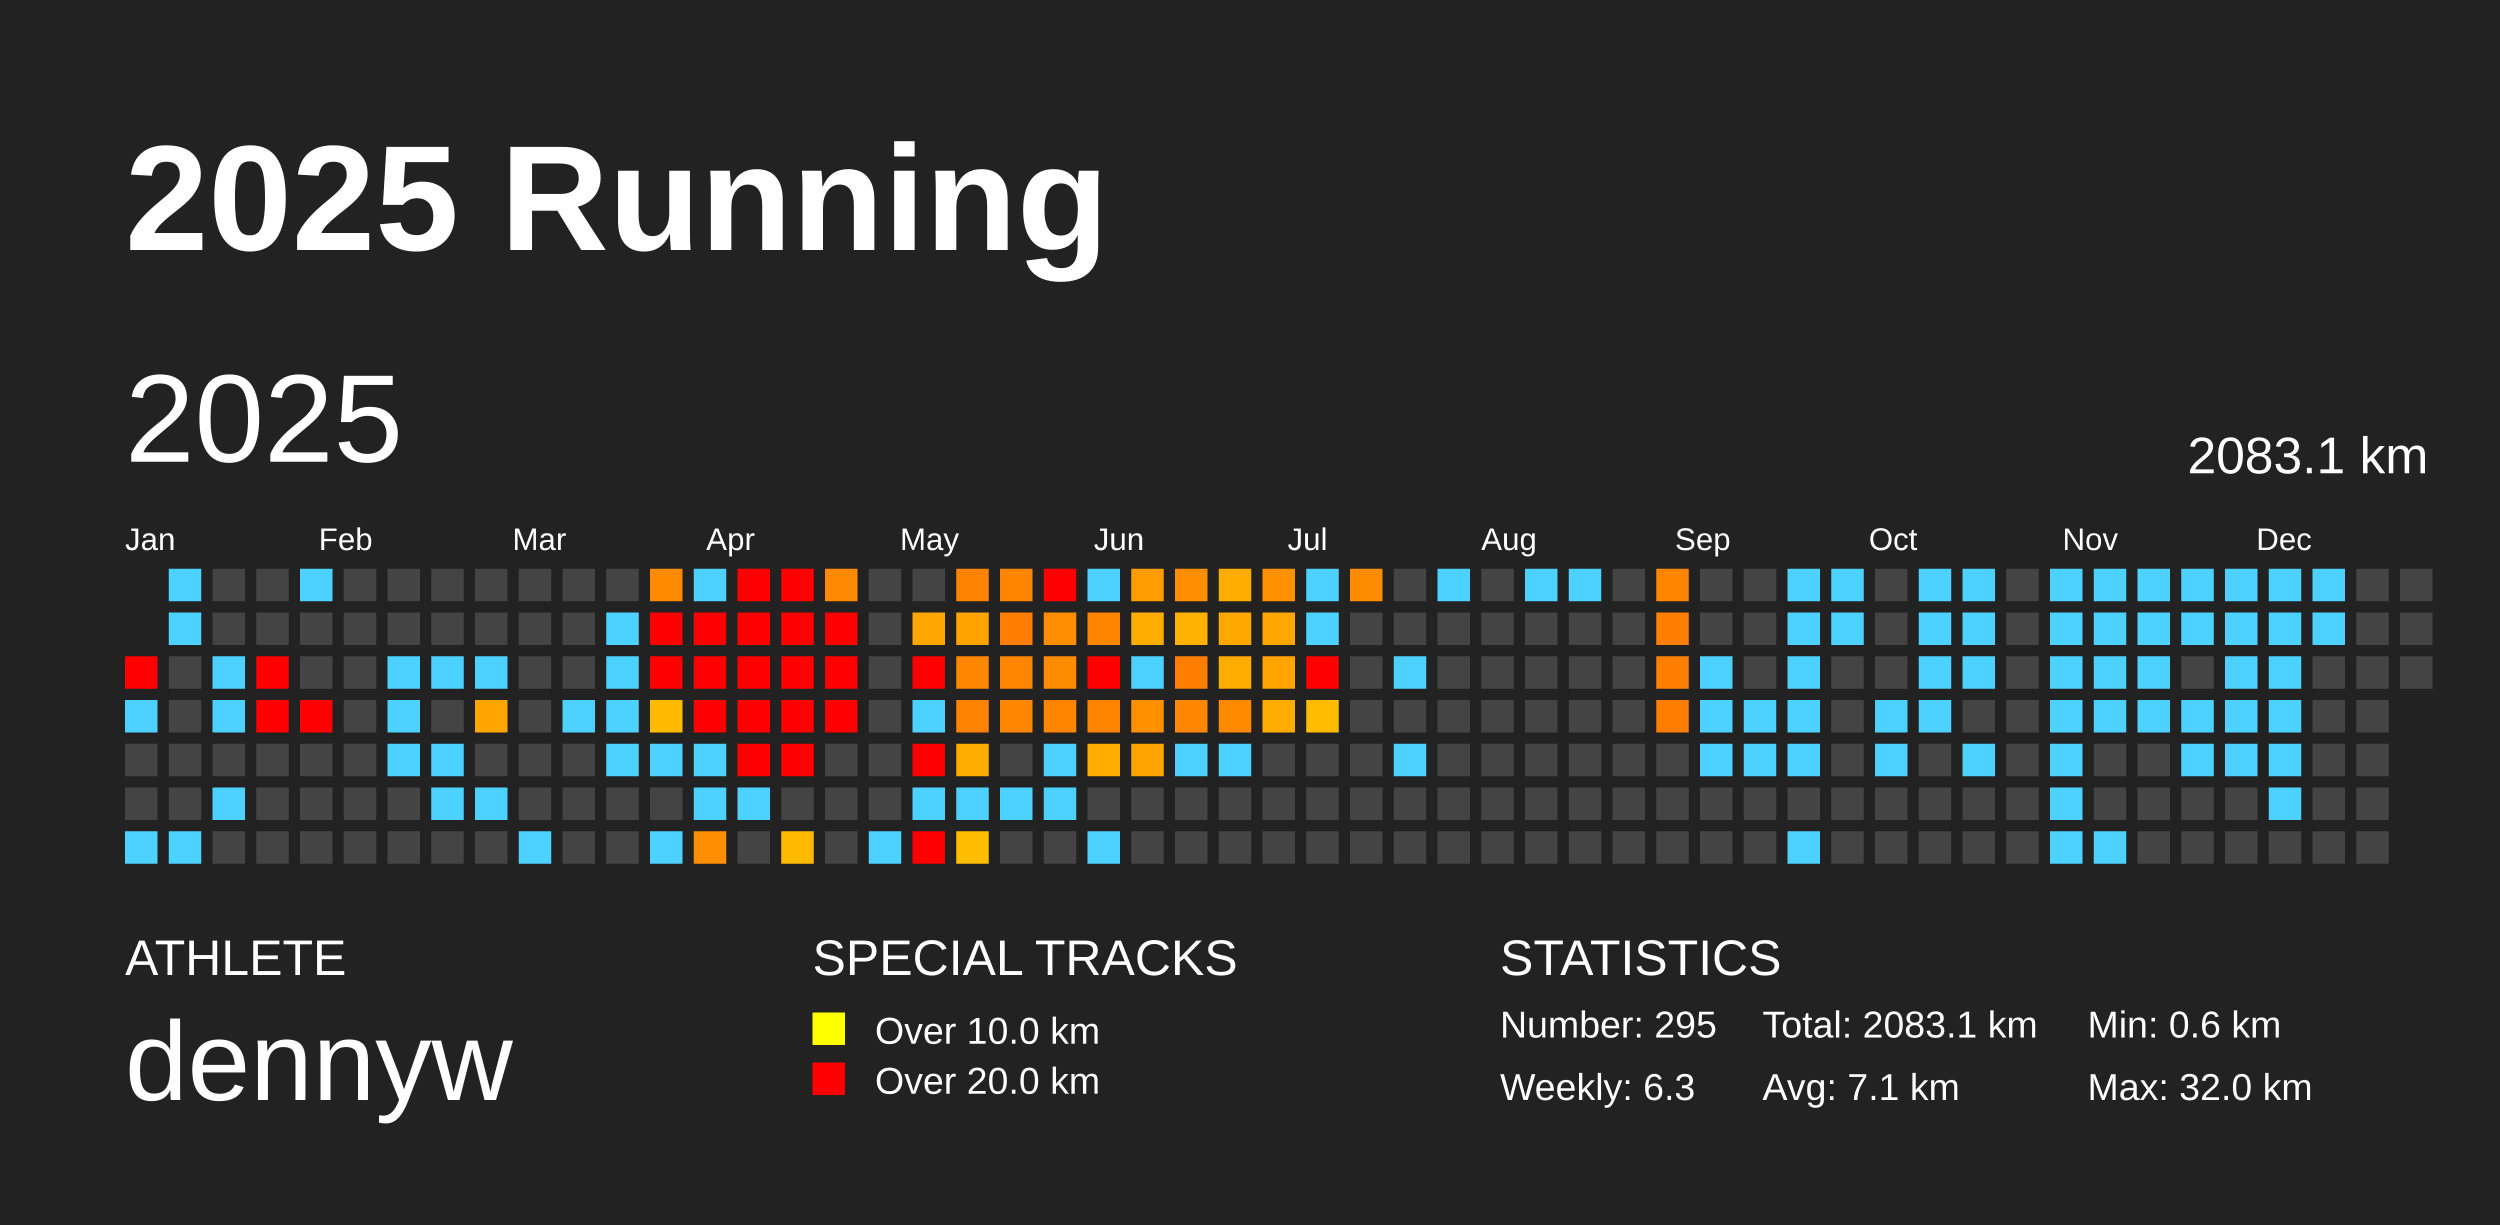
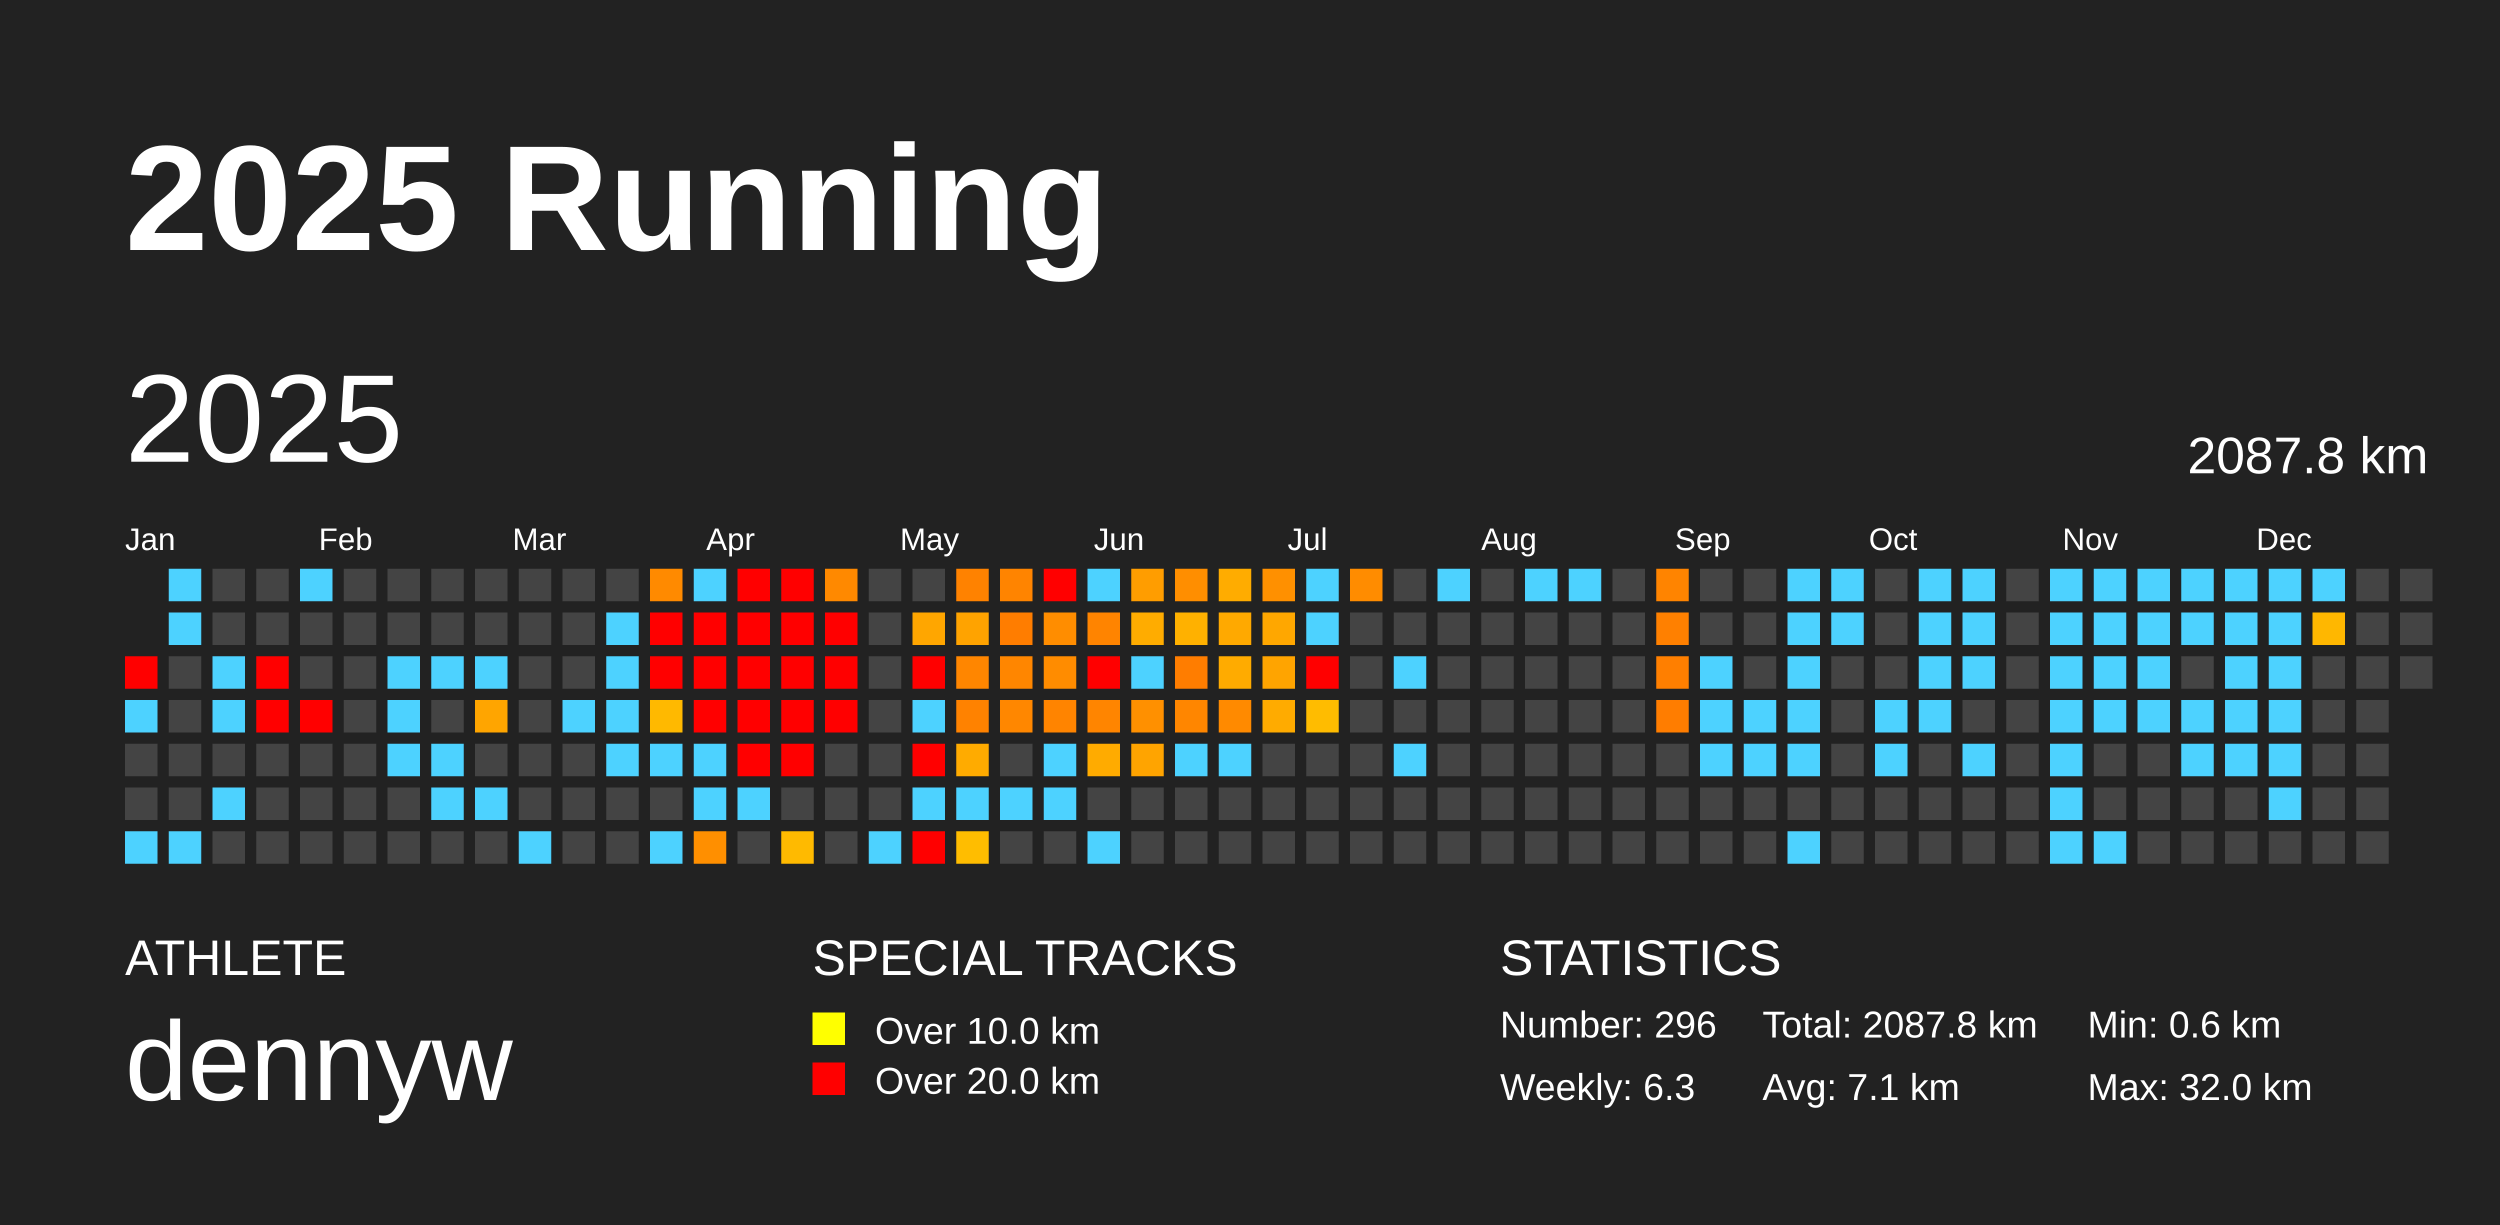
<svg xmlns="http://www.w3.org/2000/svg" baseProfile="full" height="98mm" version="1.1" viewBox="0,0,200,98" width="200mm">
  <defs />
  <rect fill="#222222" height="98" width="200" x="0" y="0" />
  <text fill="#FFFFFF" style="font-size:12px; font-family:Arial; font-weight:bold;" x="10" y="20">2025 Running</text>
  <text fill="#FFFFFF" style="font-size:4px; font-family:Arial" x="10" y="78">ATHLETE</text>
  <text fill="#FFFFFF" style="font-size:9px; font-family:Arial" x="10" y="88">dennyw</text>
  <text fill="#FFFFFF" style="font-size:4px; font-family:Arial" x="65" y="78">SPECIAL TRACKS</text>
  <rect fill="yellow" height="2.6" width="2.6" x="65" y="81" />
  <text fill="#FFFFFF" style="font-size:3px; font-family:Arial" x="70" y="83.5">Over 10.0 km</text>
  <rect fill="red" height="2.6" width="2.6" x="65" y="85" />
  <text fill="#FFFFFF" style="font-size:3px; font-family:Arial" x="70" y="87.5">Over 20.0 km</text>
  <text fill="#FFFFFF" style="font-size:4px; font-family:Arial" x="120" y="78">STATISTICS</text>
-   <text fill="#FFFFFF" style="font-size:3px; font-family:Arial" x="120" y="83">Number: 295</text>
+   <text fill="#FFFFFF" style="font-size:3px; font-family:Arial" x="120" y="83">Number: 296</text>
  <text fill="#FFFFFF" style="font-size:3px; font-family:Arial" x="120" y="88">Weekly: 6.3</text>
-   <text fill="#FFFFFF" style="font-size:3px; font-family:Arial" x="141" y="83">Total: 2083.1 km</text>
+   <text fill="#FFFFFF" style="font-size:3px; font-family:Arial" x="141" y="83">Total: 2087.8 km</text>
  <text fill="#FFFFFF" style="font-size:3px; font-family:Arial" x="141" y="88">Avg: 7.1 km</text>
  <text fill="#FFFFFF" style="font-size:3px; font-family:Arial" x="167" y="83">Min: 0.6 km</text>
  <text fill="#FFFFFF" style="font-size:3px; font-family:Arial" x="167" y="88">Max: 32.0 km</text>
  <text dominant-baseline="hanging" fill="#FFFFFF" style="font-size:10.0px; font-family:Arial;" x="10" y="30">2025</text>
-   <text dominant-baseline="hanging" fill="#FFFFFF" style="font-size:4.125px; font-family:Arial;" x="175" y="35">2083.1 km</text>
+   <text dominant-baseline="hanging" fill="#FFFFFF" style="font-size:4.125px; font-family:Arial;" x="175" y="35">2087.8 km</text>
  <text fill="#FFFFFF" style="font-size:2.5px; font-family:Arial" x="10.0" y="44">Jan</text>
  <text fill="#FFFFFF" style="font-size:2.5px; font-family:Arial" x="25.5" y="44">Feb</text>
  <text fill="#FFFFFF" style="font-size:2.5px; font-family:Arial" x="41.0" y="44">Mar</text>
  <text fill="#FFFFFF" style="font-size:2.5px; font-family:Arial" x="56.5" y="44">Apr</text>
  <text fill="#FFFFFF" style="font-size:2.5px; font-family:Arial" x="72.0" y="44">May</text>
  <text fill="#FFFFFF" style="font-size:2.5px; font-family:Arial" x="87.5" y="44">Jun</text>
  <text fill="#FFFFFF" style="font-size:2.5px; font-family:Arial" x="103.0" y="44">Jul</text>
  <text fill="#FFFFFF" style="font-size:2.5px; font-family:Arial" x="118.5" y="44">Aug</text>
  <text fill="#FFFFFF" style="font-size:2.5px; font-family:Arial" x="134.0" y="44">Sep</text>
  <text fill="#FFFFFF" style="font-size:2.5px; font-family:Arial" x="149.5" y="44">Oct</text>
  <text fill="#FFFFFF" style="font-size:2.5px; font-family:Arial" x="165.0" y="44">Nov</text>
  <text fill="#FFFFFF" style="font-size:2.5px; font-family:Arial" x="180.5" y="44">Dec</text>
  <rect fill="red" height="2.6" width="2.6" x="10.0" y="52.5" />
  <rect fill="#4dd2ff" height="2.6" width="2.6" x="10.0" y="56.0" />
  <rect fill="#444444" height="2.6" width="2.6" x="10.0" y="59.5" />
  <rect fill="#444444" height="2.6" width="2.6" x="10.0" y="63.0" />
  <rect fill="#4dd2ff" height="2.6" width="2.6" x="10.0" y="66.5" />
  <rect fill="#4dd2ff" height="2.6" width="2.6" x="13.5" y="45.5" />
  <rect fill="#4dd2ff" height="2.6" width="2.6" x="13.5" y="49.0" />
  <rect fill="#444444" height="2.6" width="2.6" x="13.5" y="52.5" />
  <rect fill="#444444" height="2.6" width="2.6" x="13.5" y="56.0" />
  <rect fill="#444444" height="2.6" width="2.6" x="13.5" y="59.5" />
  <rect fill="#444444" height="2.6" width="2.6" x="13.5" y="63.0" />
  <rect fill="#4dd2ff" height="2.6" width="2.6" x="13.5" y="66.5" />
  <rect fill="#444444" height="2.6" width="2.6" x="17.0" y="45.5" />
  <rect fill="#444444" height="2.6" width="2.6" x="17.0" y="49.0" />
  <rect fill="#4dd2ff" height="2.6" width="2.6" x="17.0" y="52.5" />
  <rect fill="#4dd2ff" height="2.6" width="2.6" x="17.0" y="56.0" />
  <rect fill="#444444" height="2.6" width="2.6" x="17.0" y="59.5" />
  <rect fill="#4dd2ff" height="2.6" width="2.6" x="17.0" y="63.0" />
  <rect fill="#444444" height="2.6" width="2.6" x="17.0" y="66.5" />
  <rect fill="#444444" height="2.6" width="2.6" x="20.5" y="45.5" />
  <rect fill="#444444" height="2.6" width="2.6" x="20.5" y="49.0" />
  <rect fill="red" height="2.6" width="2.6" x="20.5" y="52.5" />
  <rect fill="red" height="2.6" width="2.6" x="20.5" y="56.0" />
  <rect fill="#444444" height="2.6" width="2.6" x="20.5" y="59.5" />
  <rect fill="#444444" height="2.6" width="2.6" x="20.5" y="63.0" />
  <rect fill="#444444" height="2.6" width="2.6" x="20.5" y="66.5" />
  <rect fill="#4dd2ff" height="2.6" width="2.6" x="24.0" y="45.5" />
  <rect fill="#444444" height="2.6" width="2.6" x="24.0" y="49.0" />
  <rect fill="#444444" height="2.6" width="2.6" x="24.0" y="52.5" />
  <rect fill="red" height="2.6" width="2.6" x="24.0" y="56.0" />
  <rect fill="#444444" height="2.6" width="2.6" x="24.0" y="59.5" />
  <rect fill="#444444" height="2.6" width="2.6" x="24.0" y="63.0" />
  <rect fill="#444444" height="2.6" width="2.6" x="24.0" y="66.5" />
  <rect fill="#444444" height="2.6" width="2.6" x="27.5" y="45.5" />
  <rect fill="#444444" height="2.6" width="2.6" x="27.5" y="49.0" />
  <rect fill="#444444" height="2.6" width="2.6" x="27.5" y="52.5" />
  <rect fill="#444444" height="2.6" width="2.6" x="27.5" y="56.0" />
  <rect fill="#444444" height="2.6" width="2.6" x="27.5" y="59.5" />
  <rect fill="#444444" height="2.6" width="2.6" x="27.5" y="63.0" />
  <rect fill="#444444" height="2.6" width="2.6" x="27.5" y="66.5" />
  <rect fill="#444444" height="2.6" width="2.6" x="31.0" y="45.5" />
  <rect fill="#444444" height="2.6" width="2.6" x="31.0" y="49.0" />
  <rect fill="#4dd2ff" height="2.6" width="2.6" x="31.0" y="52.5" />
  <rect fill="#4dd2ff" height="2.6" width="2.6" x="31.0" y="56.0" />
  <rect fill="#4dd2ff" height="2.6" width="2.6" x="31.0" y="59.5" />
  <rect fill="#444444" height="2.6" width="2.6" x="31.0" y="63.0" />
  <rect fill="#444444" height="2.6" width="2.6" x="31.0" y="66.5" />
  <rect fill="#444444" height="2.6" width="2.6" x="34.5" y="45.5" />
  <rect fill="#444444" height="2.6" width="2.6" x="34.5" y="49.0" />
  <rect fill="#4dd2ff" height="2.6" width="2.6" x="34.5" y="52.5" />
  <rect fill="#444444" height="2.6" width="2.6" x="34.5" y="56.0" />
  <rect fill="#4dd2ff" height="2.6" width="2.6" x="34.5" y="59.5" />
  <rect fill="#4dd2ff" height="2.6" width="2.6" x="34.5" y="63.0" />
  <rect fill="#444444" height="2.6" width="2.6" x="34.5" y="66.5" />
  <rect fill="#444444" height="2.6" width="2.6" x="38.0" y="45.5" />
  <rect fill="#444444" height="2.6" width="2.6" x="38.0" y="49.0" />
  <rect fill="#4dd2ff" height="2.6" width="2.6" x="38.0" y="52.5" />
  <rect fill="#ffa500" height="2.6" width="2.6" x="38.0" y="56.0" />
  <rect fill="#444444" height="2.6" width="2.6" x="38.0" y="59.5" />
  <rect fill="#4dd2ff" height="2.6" width="2.6" x="38.0" y="63.0" />
  <rect fill="#444444" height="2.6" width="2.6" x="38.0" y="66.5" />
  <rect fill="#444444" height="2.6" width="2.6" x="41.5" y="45.5" />
  <rect fill="#444444" height="2.6" width="2.6" x="41.5" y="49.0" />
  <rect fill="#444444" height="2.6" width="2.6" x="41.5" y="52.5" />
  <rect fill="#444444" height="2.6" width="2.6" x="41.5" y="56.0" />
  <rect fill="#444444" height="2.6" width="2.6" x="41.5" y="59.5" />
  <rect fill="#444444" height="2.6" width="2.6" x="41.5" y="63.0" />
  <rect fill="#4dd2ff" height="2.6" width="2.6" x="41.5" y="66.5" />
  <rect fill="#444444" height="2.6" width="2.6" x="45.0" y="45.5" />
  <rect fill="#444444" height="2.6" width="2.6" x="45.0" y="49.0" />
  <rect fill="#444444" height="2.6" width="2.6" x="45.0" y="52.5" />
  <rect fill="#4dd2ff" height="2.6" width="2.6" x="45.0" y="56.0" />
  <rect fill="#444444" height="2.6" width="2.6" x="45.0" y="59.5" />
  <rect fill="#444444" height="2.6" width="2.6" x="45.0" y="63.0" />
  <rect fill="#444444" height="2.6" width="2.6" x="45.0" y="66.5" />
  <rect fill="#444444" height="2.6" width="2.6" x="48.5" y="45.5" />
  <rect fill="#4dd2ff" height="2.6" width="2.6" x="48.5" y="49.0" />
  <rect fill="#4dd2ff" height="2.6" width="2.6" x="48.5" y="52.5" />
  <rect fill="#4dd2ff" height="2.6" width="2.6" x="48.5" y="56.0" />
  <rect fill="#4dd2ff" height="2.6" width="2.6" x="48.5" y="59.5" />
  <rect fill="#444444" height="2.6" width="2.6" x="48.5" y="63.0" />
  <rect fill="#444444" height="2.6" width="2.6" x="48.5" y="66.5" />
  <rect fill="#ff8a00" height="2.6" width="2.6" x="52.0" y="45.5" />
  <rect fill="red" height="2.6" width="2.6" x="52.0" y="49.0" />
  <rect fill="red" height="2.6" width="2.6" x="52.0" y="52.5" />
  <rect fill="#ffb900" height="2.6" width="2.6" x="52.0" y="56.0" />
  <rect fill="#4dd2ff" height="2.6" width="2.6" x="52.0" y="59.5" />
  <rect fill="#444444" height="2.6" width="2.6" x="52.0" y="63.0" />
  <rect fill="#4dd2ff" height="2.6" width="2.6" x="52.0" y="66.5" />
  <rect fill="#4dd2ff" height="2.6" width="2.6" x="55.5" y="45.5" />
  <rect fill="red" height="2.6" width="2.6" x="55.5" y="49.0" />
  <rect fill="red" height="2.6" width="2.6" x="55.5" y="52.5" />
  <rect fill="red" height="2.6" width="2.6" x="55.5" y="56.0" />
  <rect fill="#4dd2ff" height="2.6" width="2.6" x="55.5" y="59.5" />
  <rect fill="#4dd2ff" height="2.6" width="2.6" x="55.5" y="63.0" />
  <rect fill="#ff8f00" height="2.6" width="2.6" x="55.5" y="66.5" />
  <rect fill="red" height="2.6" width="2.6" x="59.0" y="45.5" />
  <rect fill="red" height="2.6" width="2.6" x="59.0" y="49.0" />
  <rect fill="red" height="2.6" width="2.6" x="59.0" y="52.5" />
  <rect fill="red" height="2.6" width="2.6" x="59.0" y="56.0" />
  <rect fill="red" height="2.6" width="2.6" x="59.0" y="59.5" />
  <rect fill="#4dd2ff" height="2.6" width="2.6" x="59.0" y="63.0" />
  <rect fill="#444444" height="2.6" width="2.6" x="59.0" y="66.5" />
  <rect fill="red" height="2.6" width="2.6" x="62.5" y="45.5" />
  <rect fill="red" height="2.6" width="2.6" x="62.5" y="49.0" />
  <rect fill="red" height="2.6" width="2.6" x="62.5" y="52.5" />
  <rect fill="red" height="2.6" width="2.6" x="62.5" y="56.0" />
  <rect fill="red" height="2.6" width="2.6" x="62.5" y="59.5" />
  <rect fill="#444444" height="2.6" width="2.6" x="62.5" y="63.0" />
  <rect fill="#ffba00" height="2.6" width="2.6" x="62.5" y="66.5" />
  <rect fill="#ff8900" height="2.6" width="2.6" x="66.0" y="45.5" />
  <rect fill="red" height="2.6" width="2.6" x="66.0" y="49.0" />
  <rect fill="red" height="2.6" width="2.6" x="66.0" y="52.5" />
  <rect fill="red" height="2.6" width="2.6" x="66.0" y="56.0" />
  <rect fill="#444444" height="2.6" width="2.6" x="66.0" y="59.5" />
  <rect fill="#444444" height="2.6" width="2.6" x="66.0" y="63.0" />
  <rect fill="#444444" height="2.6" width="2.6" x="66.0" y="66.5" />
  <rect fill="#444444" height="2.6" width="2.6" x="69.5" y="45.5" />
  <rect fill="#444444" height="2.6" width="2.6" x="69.5" y="49.0" />
  <rect fill="#444444" height="2.6" width="2.6" x="69.5" y="52.5" />
  <rect fill="#444444" height="2.6" width="2.6" x="69.5" y="56.0" />
  <rect fill="#444444" height="2.6" width="2.6" x="69.5" y="59.5" />
  <rect fill="#444444" height="2.6" width="2.6" x="69.5" y="63.0" />
  <rect fill="#4dd2ff" height="2.6" width="2.6" x="69.5" y="66.5" />
  <rect fill="#444444" height="2.6" width="2.6" x="73.0" y="45.5" />
  <rect fill="#ffa600" height="2.6" width="2.6" x="73.0" y="49.0" />
  <rect fill="red" height="2.6" width="2.6" x="73.0" y="52.5" />
  <rect fill="#4dd2ff" height="2.6" width="2.6" x="73.0" y="56.0" />
  <rect fill="red" height="2.6" width="2.6" x="73.0" y="59.5" />
  <rect fill="#4dd2ff" height="2.6" width="2.6" x="73.0" y="63.0" />
  <rect fill="red" height="2.6" width="2.6" x="73.0" y="66.5" />
  <rect fill="#ff8200" height="2.6" width="2.6" x="76.5" y="45.5" />
  <rect fill="#ffa300" height="2.6" width="2.6" x="76.5" y="49.0" />
  <rect fill="#ff8600" height="2.6" width="2.6" x="76.5" y="52.5" />
  <rect fill="#ff8200" height="2.6" width="2.6" x="76.5" y="56.0" />
  <rect fill="#ffab00" height="2.6" width="2.6" x="76.5" y="59.5" />
  <rect fill="#4dd2ff" height="2.6" width="2.6" x="76.5" y="63.0" />
  <rect fill="#ffbd00" height="2.6" width="2.6" x="76.5" y="66.5" />
  <rect fill="#ff8400" height="2.6" width="2.6" x="80.0" y="45.5" />
  <rect fill="#ff7d00" height="2.6" width="2.6" x="80.0" y="49.0" />
  <rect fill="#ff8600" height="2.6" width="2.6" x="80.0" y="52.5" />
  <rect fill="#ff8700" height="2.6" width="2.6" x="80.0" y="56.0" />
  <rect fill="#444444" height="2.6" width="2.6" x="80.0" y="59.5" />
  <rect fill="#4dd2ff" height="2.6" width="2.6" x="80.0" y="63.0" />
  <rect fill="#444444" height="2.6" width="2.6" x="80.0" y="66.5" />
  <rect fill="red" height="2.6" width="2.6" x="83.5" y="45.5" />
  <rect fill="#ff8d00" height="2.6" width="2.6" x="83.5" y="49.0" />
  <rect fill="#ff8c00" height="2.6" width="2.6" x="83.5" y="52.5" />
  <rect fill="#ff8400" height="2.6" width="2.6" x="83.5" y="56.0" />
  <rect fill="#4dd2ff" height="2.6" width="2.6" x="83.5" y="59.5" />
  <rect fill="#4dd2ff" height="2.6" width="2.6" x="83.5" y="63.0" />
  <rect fill="#444444" height="2.6" width="2.6" x="83.5" y="66.5" />
  <rect fill="#4dd2ff" height="2.6" width="2.6" x="87.0" y="45.5" />
  <rect fill="#ff8400" height="2.6" width="2.6" x="87.0" y="49.0" />
  <rect fill="red" height="2.6" width="2.6" x="87.0" y="52.5" />
  <rect fill="#ff8500" height="2.6" width="2.6" x="87.0" y="56.0" />
  <rect fill="#ffab00" height="2.6" width="2.6" x="87.0" y="59.5" />
  <rect fill="#444444" height="2.6" width="2.6" x="87.0" y="63.0" />
  <rect fill="#4dd2ff" height="2.6" width="2.6" x="87.0" y="66.5" />
  <rect fill="#ff9d00" height="2.6" width="2.6" x="90.5" y="45.5" />
  <rect fill="#ffac00" height="2.6" width="2.6" x="90.5" y="49.0" />
  <rect fill="#4dd2ff" height="2.6" width="2.6" x="90.5" y="52.5" />
  <rect fill="#ff9000" height="2.6" width="2.6" x="90.5" y="56.0" />
  <rect fill="#ffa400" height="2.6" width="2.6" x="90.5" y="59.5" />
  <rect fill="#444444" height="2.6" width="2.6" x="90.5" y="63.0" />
  <rect fill="#444444" height="2.6" width="2.6" x="90.5" y="66.5" />
  <rect fill="#ff8e00" height="2.6" width="2.6" x="94.0" y="45.5" />
  <rect fill="#ffb100" height="2.6" width="2.6" x="94.0" y="49.0" />
  <rect fill="#ff7d00" height="2.6" width="2.6" x="94.0" y="52.5" />
  <rect fill="#ff8600" height="2.6" width="2.6" x="94.0" y="56.0" />
  <rect fill="#4dd2ff" height="2.6" width="2.6" x="94.0" y="59.5" />
  <rect fill="#444444" height="2.6" width="2.6" x="94.0" y="63.0" />
  <rect fill="#444444" height="2.6" width="2.6" x="94.0" y="66.5" />
  <rect fill="#ffac00" height="2.6" width="2.6" x="97.5" y="45.5" />
  <rect fill="#ffa900" height="2.6" width="2.6" x="97.5" y="49.0" />
  <rect fill="#ffab00" height="2.6" width="2.6" x="97.5" y="52.5" />
  <rect fill="#ff8a00" height="2.6" width="2.6" x="97.5" y="56.0" />
  <rect fill="#4dd2ff" height="2.6" width="2.6" x="97.5" y="59.5" />
  <rect fill="#444444" height="2.6" width="2.6" x="97.5" y="63.0" />
  <rect fill="#444444" height="2.6" width="2.6" x="97.5" y="66.5" />
  <rect fill="#ff9000" height="2.6" width="2.6" x="101.0" y="45.5" />
  <rect fill="#ffa700" height="2.6" width="2.6" x="101.0" y="49.0" />
  <rect fill="#ffa400" height="2.6" width="2.6" x="101.0" y="52.5" />
  <rect fill="#ffab00" height="2.6" width="2.6" x="101.0" y="56.0" />
  <rect fill="#444444" height="2.6" width="2.6" x="101.0" y="59.5" />
  <rect fill="#444444" height="2.6" width="2.6" x="101.0" y="63.0" />
  <rect fill="#444444" height="2.6" width="2.6" x="101.0" y="66.5" />
  <rect fill="#4dd2ff" height="2.6" width="2.6" x="104.5" y="45.5" />
  <rect fill="#4dd2ff" height="2.6" width="2.6" x="104.5" y="49.0" />
  <rect fill="red" height="2.6" width="2.6" x="104.5" y="52.5" />
  <rect fill="#ffbc00" height="2.6" width="2.6" x="104.5" y="56.0" />
  <rect fill="#444444" height="2.6" width="2.6" x="104.5" y="59.5" />
  <rect fill="#444444" height="2.6" width="2.6" x="104.5" y="63.0" />
  <rect fill="#444444" height="2.6" width="2.6" x="104.5" y="66.5" />
  <rect fill="#ff8c00" height="2.6" width="2.6" x="108.0" y="45.5" />
  <rect fill="#444444" height="2.6" width="2.6" x="108.0" y="49.0" />
  <rect fill="#444444" height="2.6" width="2.6" x="108.0" y="52.5" />
  <rect fill="#444444" height="2.6" width="2.6" x="108.0" y="56.0" />
  <rect fill="#444444" height="2.6" width="2.6" x="108.0" y="59.5" />
  <rect fill="#444444" height="2.6" width="2.6" x="108.0" y="63.0" />
  <rect fill="#444444" height="2.6" width="2.6" x="108.0" y="66.5" />
  <rect fill="#444444" height="2.6" width="2.6" x="111.5" y="45.5" />
  <rect fill="#444444" height="2.6" width="2.6" x="111.5" y="49.0" />
  <rect fill="#4dd2ff" height="2.6" width="2.6" x="111.5" y="52.5" />
  <rect fill="#444444" height="2.6" width="2.6" x="111.5" y="56.0" />
  <rect fill="#4dd2ff" height="2.6" width="2.6" x="111.5" y="59.5" />
  <rect fill="#444444" height="2.6" width="2.6" x="111.5" y="63.0" />
  <rect fill="#444444" height="2.6" width="2.6" x="111.5" y="66.5" />
  <rect fill="#4dd2ff" height="2.6" width="2.6" x="115.0" y="45.5" />
  <rect fill="#444444" height="2.6" width="2.6" x="115.0" y="49.0" />
  <rect fill="#444444" height="2.6" width="2.6" x="115.0" y="52.5" />
  <rect fill="#444444" height="2.6" width="2.6" x="115.0" y="56.0" />
  <rect fill="#444444" height="2.6" width="2.6" x="115.0" y="59.5" />
  <rect fill="#444444" height="2.6" width="2.6" x="115.0" y="63.0" />
  <rect fill="#444444" height="2.6" width="2.6" x="115.0" y="66.5" />
  <rect fill="#444444" height="2.6" width="2.6" x="118.5" y="45.5" />
  <rect fill="#444444" height="2.6" width="2.6" x="118.5" y="49.0" />
  <rect fill="#444444" height="2.6" width="2.6" x="118.5" y="52.5" />
  <rect fill="#444444" height="2.6" width="2.6" x="118.5" y="56.0" />
  <rect fill="#444444" height="2.6" width="2.6" x="118.5" y="59.5" />
  <rect fill="#444444" height="2.6" width="2.6" x="118.5" y="63.0" />
  <rect fill="#444444" height="2.6" width="2.6" x="118.5" y="66.5" />
  <rect fill="#4dd2ff" height="2.6" width="2.6" x="122.0" y="45.5" />
  <rect fill="#444444" height="2.6" width="2.6" x="122.0" y="49.0" />
  <rect fill="#444444" height="2.6" width="2.6" x="122.0" y="52.5" />
  <rect fill="#444444" height="2.6" width="2.6" x="122.0" y="56.0" />
  <rect fill="#444444" height="2.6" width="2.6" x="122.0" y="59.5" />
  <rect fill="#444444" height="2.6" width="2.6" x="122.0" y="63.0" />
  <rect fill="#444444" height="2.6" width="2.6" x="122.0" y="66.5" />
  <rect fill="#4dd2ff" height="2.6" width="2.6" x="125.5" y="45.5" />
  <rect fill="#444444" height="2.6" width="2.6" x="125.5" y="49.0" />
  <rect fill="#444444" height="2.6" width="2.6" x="125.5" y="52.5" />
  <rect fill="#444444" height="2.6" width="2.6" x="125.5" y="56.0" />
  <rect fill="#444444" height="2.6" width="2.6" x="125.5" y="59.5" />
  <rect fill="#444444" height="2.6" width="2.6" x="125.5" y="63.0" />
  <rect fill="#444444" height="2.6" width="2.6" x="125.5" y="66.5" />
  <rect fill="#444444" height="2.6" width="2.6" x="129.0" y="45.5" />
  <rect fill="#444444" height="2.6" width="2.6" x="129.0" y="49.0" />
  <rect fill="#444444" height="2.6" width="2.6" x="129.0" y="52.5" />
  <rect fill="#444444" height="2.6" width="2.6" x="129.0" y="56.0" />
  <rect fill="#444444" height="2.6" width="2.6" x="129.0" y="59.5" />
  <rect fill="#444444" height="2.6" width="2.6" x="129.0" y="63.0" />
  <rect fill="#444444" height="2.6" width="2.6" x="129.0" y="66.5" />
  <rect fill="#ff8400" height="2.6" width="2.6" x="132.5" y="45.5" />
  <rect fill="#ff8000" height="2.6" width="2.6" x="132.5" y="49.0" />
  <rect fill="#ff7f00" height="2.6" width="2.6" x="132.5" y="52.5" />
  <rect fill="#ff7d00" height="2.6" width="2.6" x="132.5" y="56.0" />
  <rect fill="#444444" height="2.6" width="2.6" x="132.5" y="59.5" />
  <rect fill="#444444" height="2.6" width="2.6" x="132.5" y="63.0" />
  <rect fill="#444444" height="2.6" width="2.6" x="132.5" y="66.5" />
  <rect fill="#444444" height="2.6" width="2.6" x="136.0" y="45.5" />
  <rect fill="#444444" height="2.6" width="2.6" x="136.0" y="49.0" />
  <rect fill="#4dd2ff" height="2.6" width="2.6" x="136.0" y="52.5" />
  <rect fill="#4dd2ff" height="2.6" width="2.6" x="136.0" y="56.0" />
  <rect fill="#4dd2ff" height="2.6" width="2.6" x="136.0" y="59.5" />
  <rect fill="#444444" height="2.6" width="2.6" x="136.0" y="63.0" />
  <rect fill="#444444" height="2.6" width="2.6" x="136.0" y="66.5" />
  <rect fill="#444444" height="2.6" width="2.6" x="139.5" y="45.5" />
  <rect fill="#444444" height="2.6" width="2.6" x="139.5" y="49.0" />
  <rect fill="#444444" height="2.6" width="2.6" x="139.5" y="52.5" />
  <rect fill="#4dd2ff" height="2.6" width="2.6" x="139.5" y="56.0" />
  <rect fill="#4dd2ff" height="2.6" width="2.6" x="139.5" y="59.5" />
  <rect fill="#444444" height="2.6" width="2.6" x="139.5" y="63.0" />
  <rect fill="#444444" height="2.6" width="2.6" x="139.5" y="66.5" />
  <rect fill="#4dd2ff" height="2.6" width="2.6" x="143.0" y="45.5" />
  <rect fill="#4dd2ff" height="2.6" width="2.6" x="143.0" y="49.0" />
  <rect fill="#4dd2ff" height="2.6" width="2.6" x="143.0" y="52.5" />
  <rect fill="#4dd2ff" height="2.6" width="2.6" x="143.0" y="56.0" />
  <rect fill="#4dd2ff" height="2.6" width="2.6" x="143.0" y="59.5" />
  <rect fill="#444444" height="2.6" width="2.6" x="143.0" y="63.0" />
  <rect fill="#4dd2ff" height="2.6" width="2.6" x="143.0" y="66.5" />
  <rect fill="#4dd2ff" height="2.6" width="2.6" x="146.5" y="45.5" />
  <rect fill="#4dd2ff" height="2.6" width="2.6" x="146.5" y="49.0" />
  <rect fill="#444444" height="2.6" width="2.6" x="146.5" y="52.5" />
  <rect fill="#444444" height="2.6" width="2.6" x="146.5" y="56.0" />
  <rect fill="#444444" height="2.6" width="2.6" x="146.5" y="59.5" />
  <rect fill="#444444" height="2.6" width="2.6" x="146.5" y="63.0" />
  <rect fill="#444444" height="2.6" width="2.6" x="146.5" y="66.5" />
  <rect fill="#444444" height="2.6" width="2.6" x="150.0" y="45.5" />
  <rect fill="#444444" height="2.6" width="2.6" x="150.0" y="49.0" />
  <rect fill="#444444" height="2.6" width="2.6" x="150.0" y="52.5" />
  <rect fill="#4dd2ff" height="2.6" width="2.6" x="150.0" y="56.0" />
  <rect fill="#4dd2ff" height="2.6" width="2.6" x="150.0" y="59.5" />
  <rect fill="#444444" height="2.6" width="2.6" x="150.0" y="63.0" />
  <rect fill="#444444" height="2.6" width="2.6" x="150.0" y="66.5" />
  <rect fill="#4dd2ff" height="2.6" width="2.6" x="153.5" y="45.5" />
  <rect fill="#4dd2ff" height="2.6" width="2.6" x="153.5" y="49.0" />
  <rect fill="#4dd2ff" height="2.6" width="2.6" x="153.5" y="52.5" />
  <rect fill="#4dd2ff" height="2.6" width="2.6" x="153.5" y="56.0" />
  <rect fill="#444444" height="2.6" width="2.6" x="153.5" y="59.5" />
  <rect fill="#444444" height="2.6" width="2.6" x="153.5" y="63.0" />
  <rect fill="#444444" height="2.6" width="2.6" x="153.5" y="66.5" />
  <rect fill="#4dd2ff" height="2.6" width="2.6" x="157.0" y="45.5" />
  <rect fill="#4dd2ff" height="2.6" width="2.6" x="157.0" y="49.0" />
  <rect fill="#4dd2ff" height="2.6" width="2.6" x="157.0" y="52.5" />
  <rect fill="#444444" height="2.6" width="2.6" x="157.0" y="56.0" />
  <rect fill="#4dd2ff" height="2.6" width="2.6" x="157.0" y="59.5" />
  <rect fill="#444444" height="2.6" width="2.6" x="157.0" y="63.0" />
  <rect fill="#444444" height="2.6" width="2.6" x="157.0" y="66.5" />
  <rect fill="#444444" height="2.6" width="2.6" x="160.5" y="45.5" />
  <rect fill="#444444" height="2.6" width="2.6" x="160.5" y="49.0" />
  <rect fill="#444444" height="2.6" width="2.6" x="160.5" y="52.5" />
  <rect fill="#444444" height="2.6" width="2.6" x="160.5" y="56.0" />
  <rect fill="#444444" height="2.6" width="2.6" x="160.5" y="59.5" />
  <rect fill="#444444" height="2.6" width="2.6" x="160.5" y="63.0" />
  <rect fill="#444444" height="2.6" width="2.6" x="160.5" y="66.5" />
  <rect fill="#4dd2ff" height="2.6" width="2.6" x="164.0" y="45.5" />
  <rect fill="#4dd2ff" height="2.6" width="2.6" x="164.0" y="49.0" />
  <rect fill="#4dd2ff" height="2.6" width="2.6" x="164.0" y="52.5" />
  <rect fill="#4dd2ff" height="2.6" width="2.6" x="164.0" y="56.0" />
  <rect fill="#4dd2ff" height="2.6" width="2.6" x="164.0" y="59.5" />
  <rect fill="#4dd2ff" height="2.6" width="2.6" x="164.0" y="63.0" />
  <rect fill="#4dd2ff" height="2.6" width="2.6" x="164.0" y="66.5" />
  <rect fill="#4dd2ff" height="2.6" width="2.6" x="167.5" y="45.5" />
  <rect fill="#4dd2ff" height="2.6" width="2.6" x="167.5" y="49.0" />
  <rect fill="#4dd2ff" height="2.6" width="2.6" x="167.5" y="52.5" />
  <rect fill="#4dd2ff" height="2.6" width="2.6" x="167.5" y="56.0" />
  <rect fill="#444444" height="2.6" width="2.6" x="167.5" y="59.5" />
  <rect fill="#444444" height="2.6" width="2.6" x="167.5" y="63.0" />
  <rect fill="#4dd2ff" height="2.6" width="2.6" x="167.5" y="66.5" />
  <rect fill="#4dd2ff" height="2.6" width="2.6" x="171.0" y="45.5" />
  <rect fill="#4dd2ff" height="2.6" width="2.6" x="171.0" y="49.0" />
  <rect fill="#4dd2ff" height="2.6" width="2.6" x="171.0" y="52.5" />
  <rect fill="#4dd2ff" height="2.6" width="2.6" x="171.0" y="56.0" />
  <rect fill="#444444" height="2.6" width="2.6" x="171.0" y="59.5" />
  <rect fill="#444444" height="2.6" width="2.6" x="171.0" y="63.0" />
  <rect fill="#444444" height="2.6" width="2.6" x="171.0" y="66.5" />
  <rect fill="#4dd2ff" height="2.6" width="2.6" x="174.5" y="45.5" />
  <rect fill="#4dd2ff" height="2.6" width="2.6" x="174.5" y="49.0" />
  <rect fill="#444444" height="2.6" width="2.6" x="174.5" y="52.5" />
  <rect fill="#4dd2ff" height="2.6" width="2.6" x="174.5" y="56.0" />
  <rect fill="#4dd2ff" height="2.6" width="2.6" x="174.5" y="59.5" />
  <rect fill="#444444" height="2.6" width="2.6" x="174.5" y="63.0" />
  <rect fill="#444444" height="2.6" width="2.6" x="174.5" y="66.5" />
  <rect fill="#4dd2ff" height="2.6" width="2.6" x="178.0" y="45.5" />
  <rect fill="#4dd2ff" height="2.6" width="2.6" x="178.0" y="49.0" />
  <rect fill="#4dd2ff" height="2.6" width="2.6" x="178.0" y="52.5" />
  <rect fill="#4dd2ff" height="2.6" width="2.6" x="178.0" y="56.0" />
  <rect fill="#4dd2ff" height="2.6" width="2.6" x="178.0" y="59.5" />
  <rect fill="#444444" height="2.6" width="2.6" x="178.0" y="63.0" />
  <rect fill="#444444" height="2.6" width="2.6" x="178.0" y="66.5" />
  <rect fill="#4dd2ff" height="2.6" width="2.6" x="181.5" y="45.5" />
  <rect fill="#4dd2ff" height="2.6" width="2.6" x="181.5" y="49.0" />
  <rect fill="#4dd2ff" height="2.6" width="2.6" x="181.5" y="52.5" />
  <rect fill="#4dd2ff" height="2.6" width="2.6" x="181.5" y="56.0" />
  <rect fill="#4dd2ff" height="2.6" width="2.6" x="181.5" y="59.5" />
  <rect fill="#4dd2ff" height="2.6" width="2.6" x="181.5" y="63.0" />
  <rect fill="#444444" height="2.6" width="2.6" x="181.5" y="66.5" />
  <rect fill="#4dd2ff" height="2.6" width="2.6" x="185.0" y="45.5" />
-   <rect fill="#4dd2ff" height="2.6" width="2.6" x="185.0" y="49.0" />
+   <rect fill="#ffb700" height="2.6" width="2.6" x="185.0" y="49.0" />
  <rect fill="#444444" height="2.6" width="2.6" x="185.0" y="52.5" />
  <rect fill="#444444" height="2.6" width="2.6" x="185.0" y="56.0" />
  <rect fill="#444444" height="2.6" width="2.6" x="185.0" y="59.5" />
  <rect fill="#444444" height="2.6" width="2.6" x="185.0" y="63.0" />
  <rect fill="#444444" height="2.6" width="2.6" x="185.0" y="66.5" />
  <rect fill="#444444" height="2.6" width="2.6" x="188.5" y="45.5" />
  <rect fill="#444444" height="2.6" width="2.6" x="188.5" y="49.0" />
  <rect fill="#444444" height="2.6" width="2.6" x="188.5" y="52.5" />
  <rect fill="#444444" height="2.6" width="2.6" x="188.5" y="56.0" />
  <rect fill="#444444" height="2.6" width="2.6" x="188.5" y="59.5" />
  <rect fill="#444444" height="2.6" width="2.6" x="188.5" y="63.0" />
  <rect fill="#444444" height="2.6" width="2.6" x="188.5" y="66.5" />
  <rect fill="#444444" height="2.6" width="2.6" x="192.0" y="45.5" />
  <rect fill="#444444" height="2.6" width="2.6" x="192.0" y="49.0" />
  <rect fill="#444444" height="2.6" width="2.6" x="192.0" y="52.5" />
</svg>
